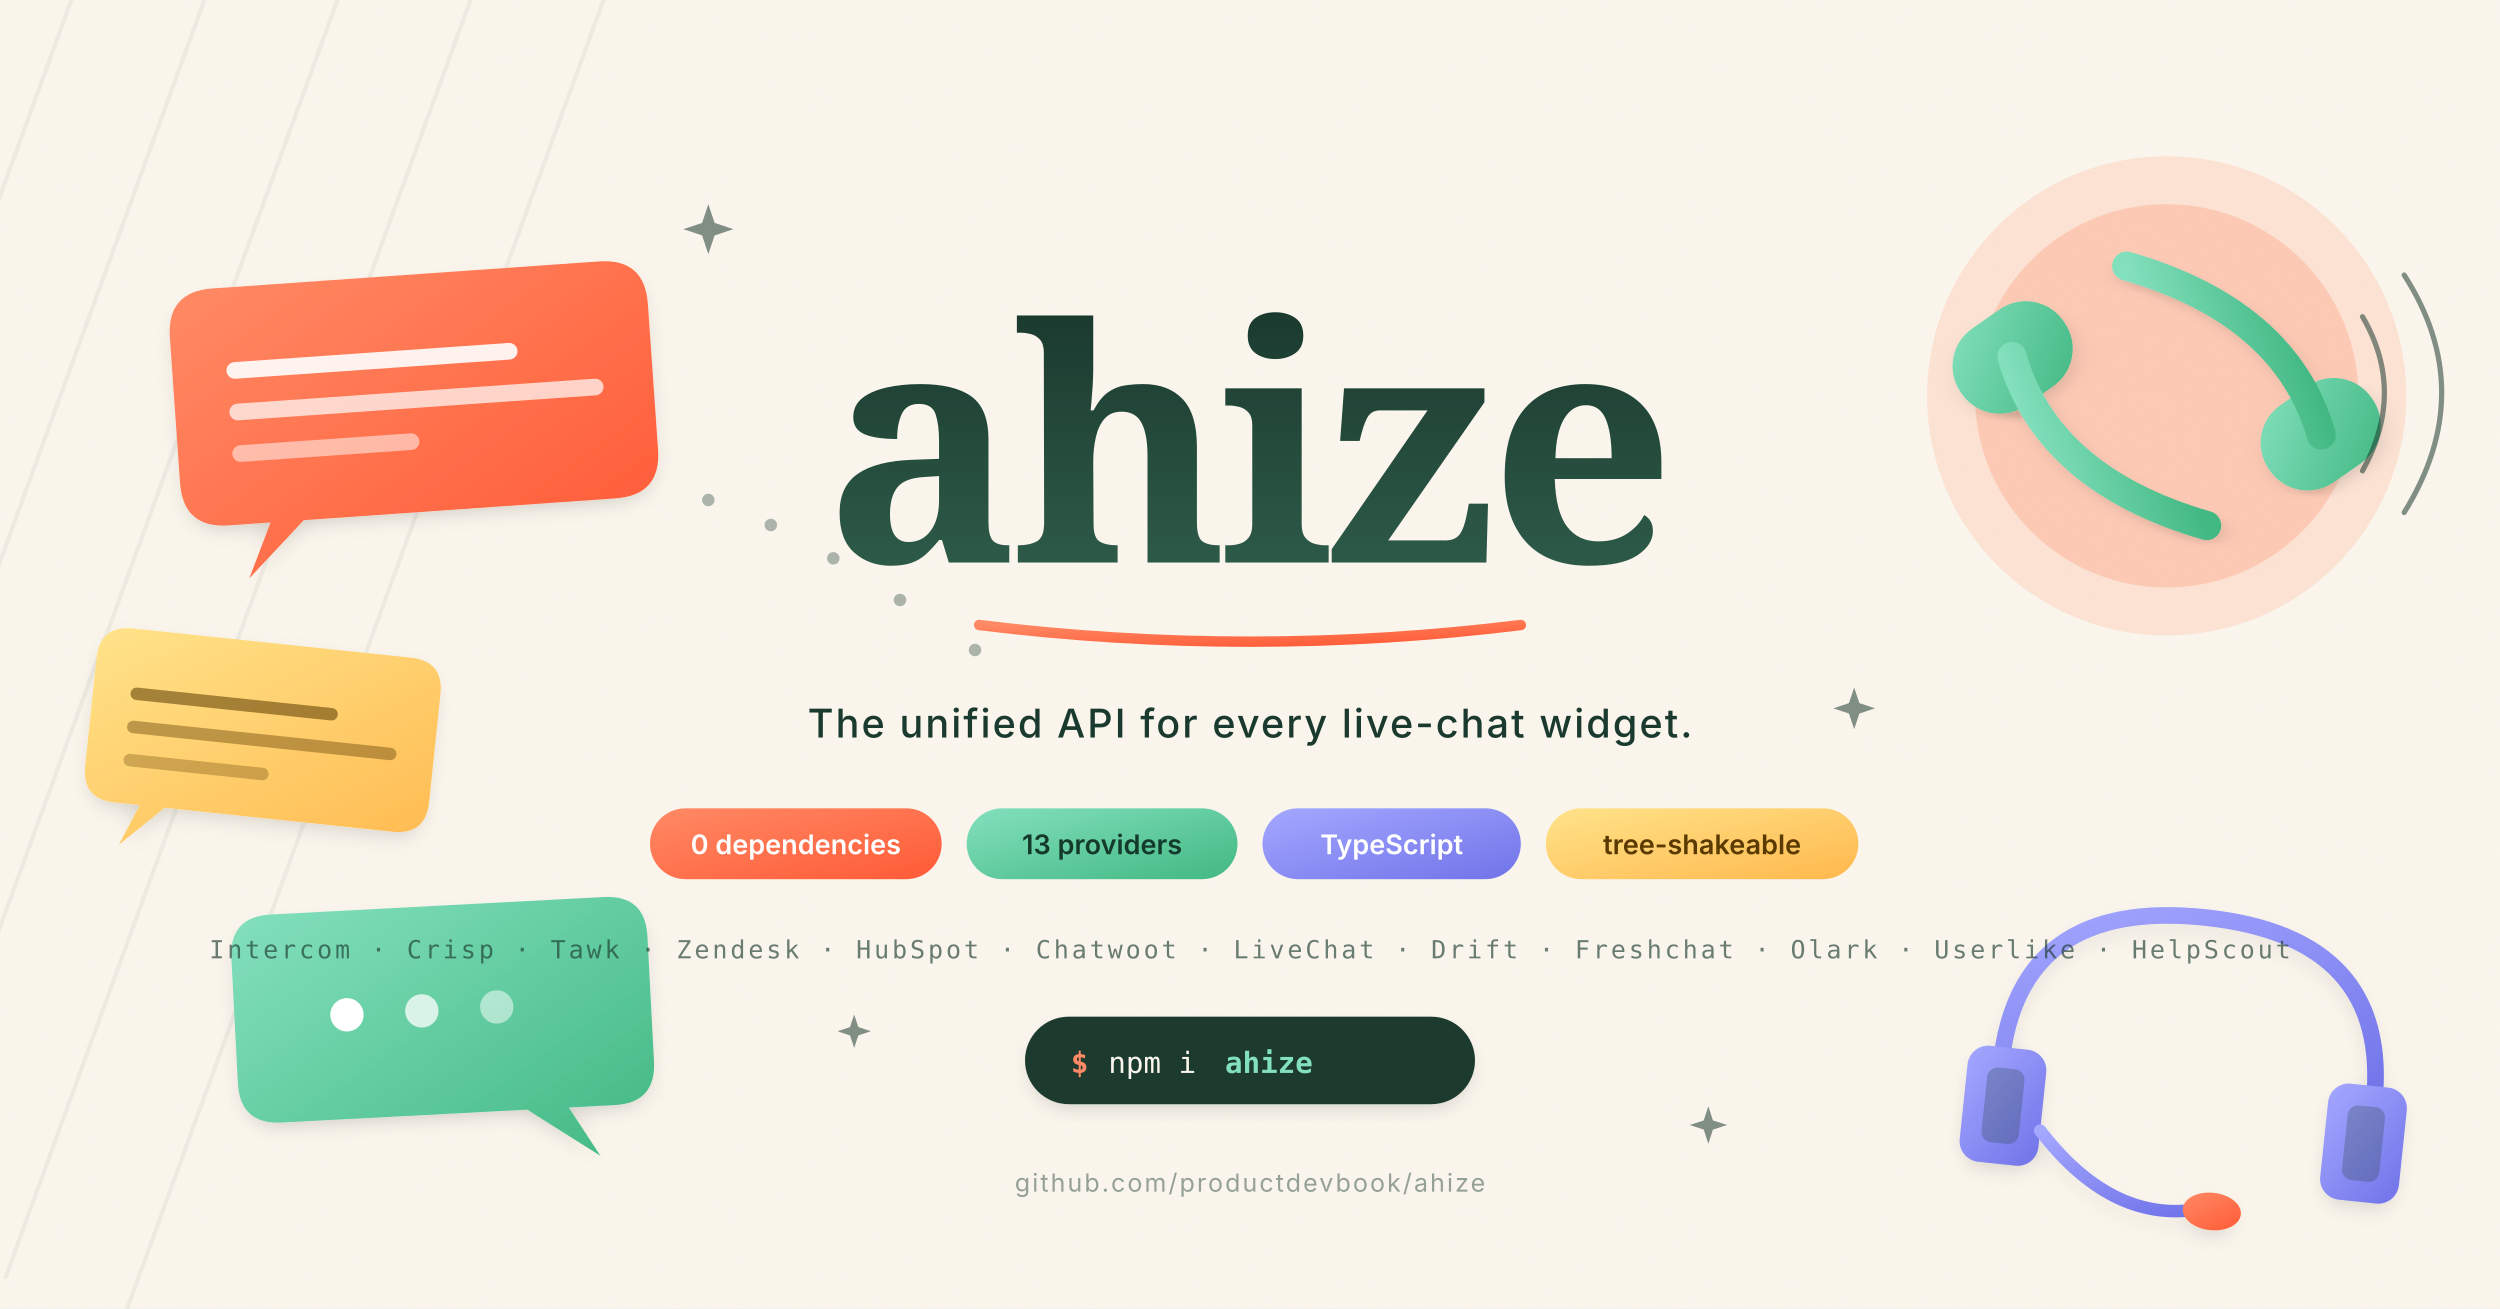
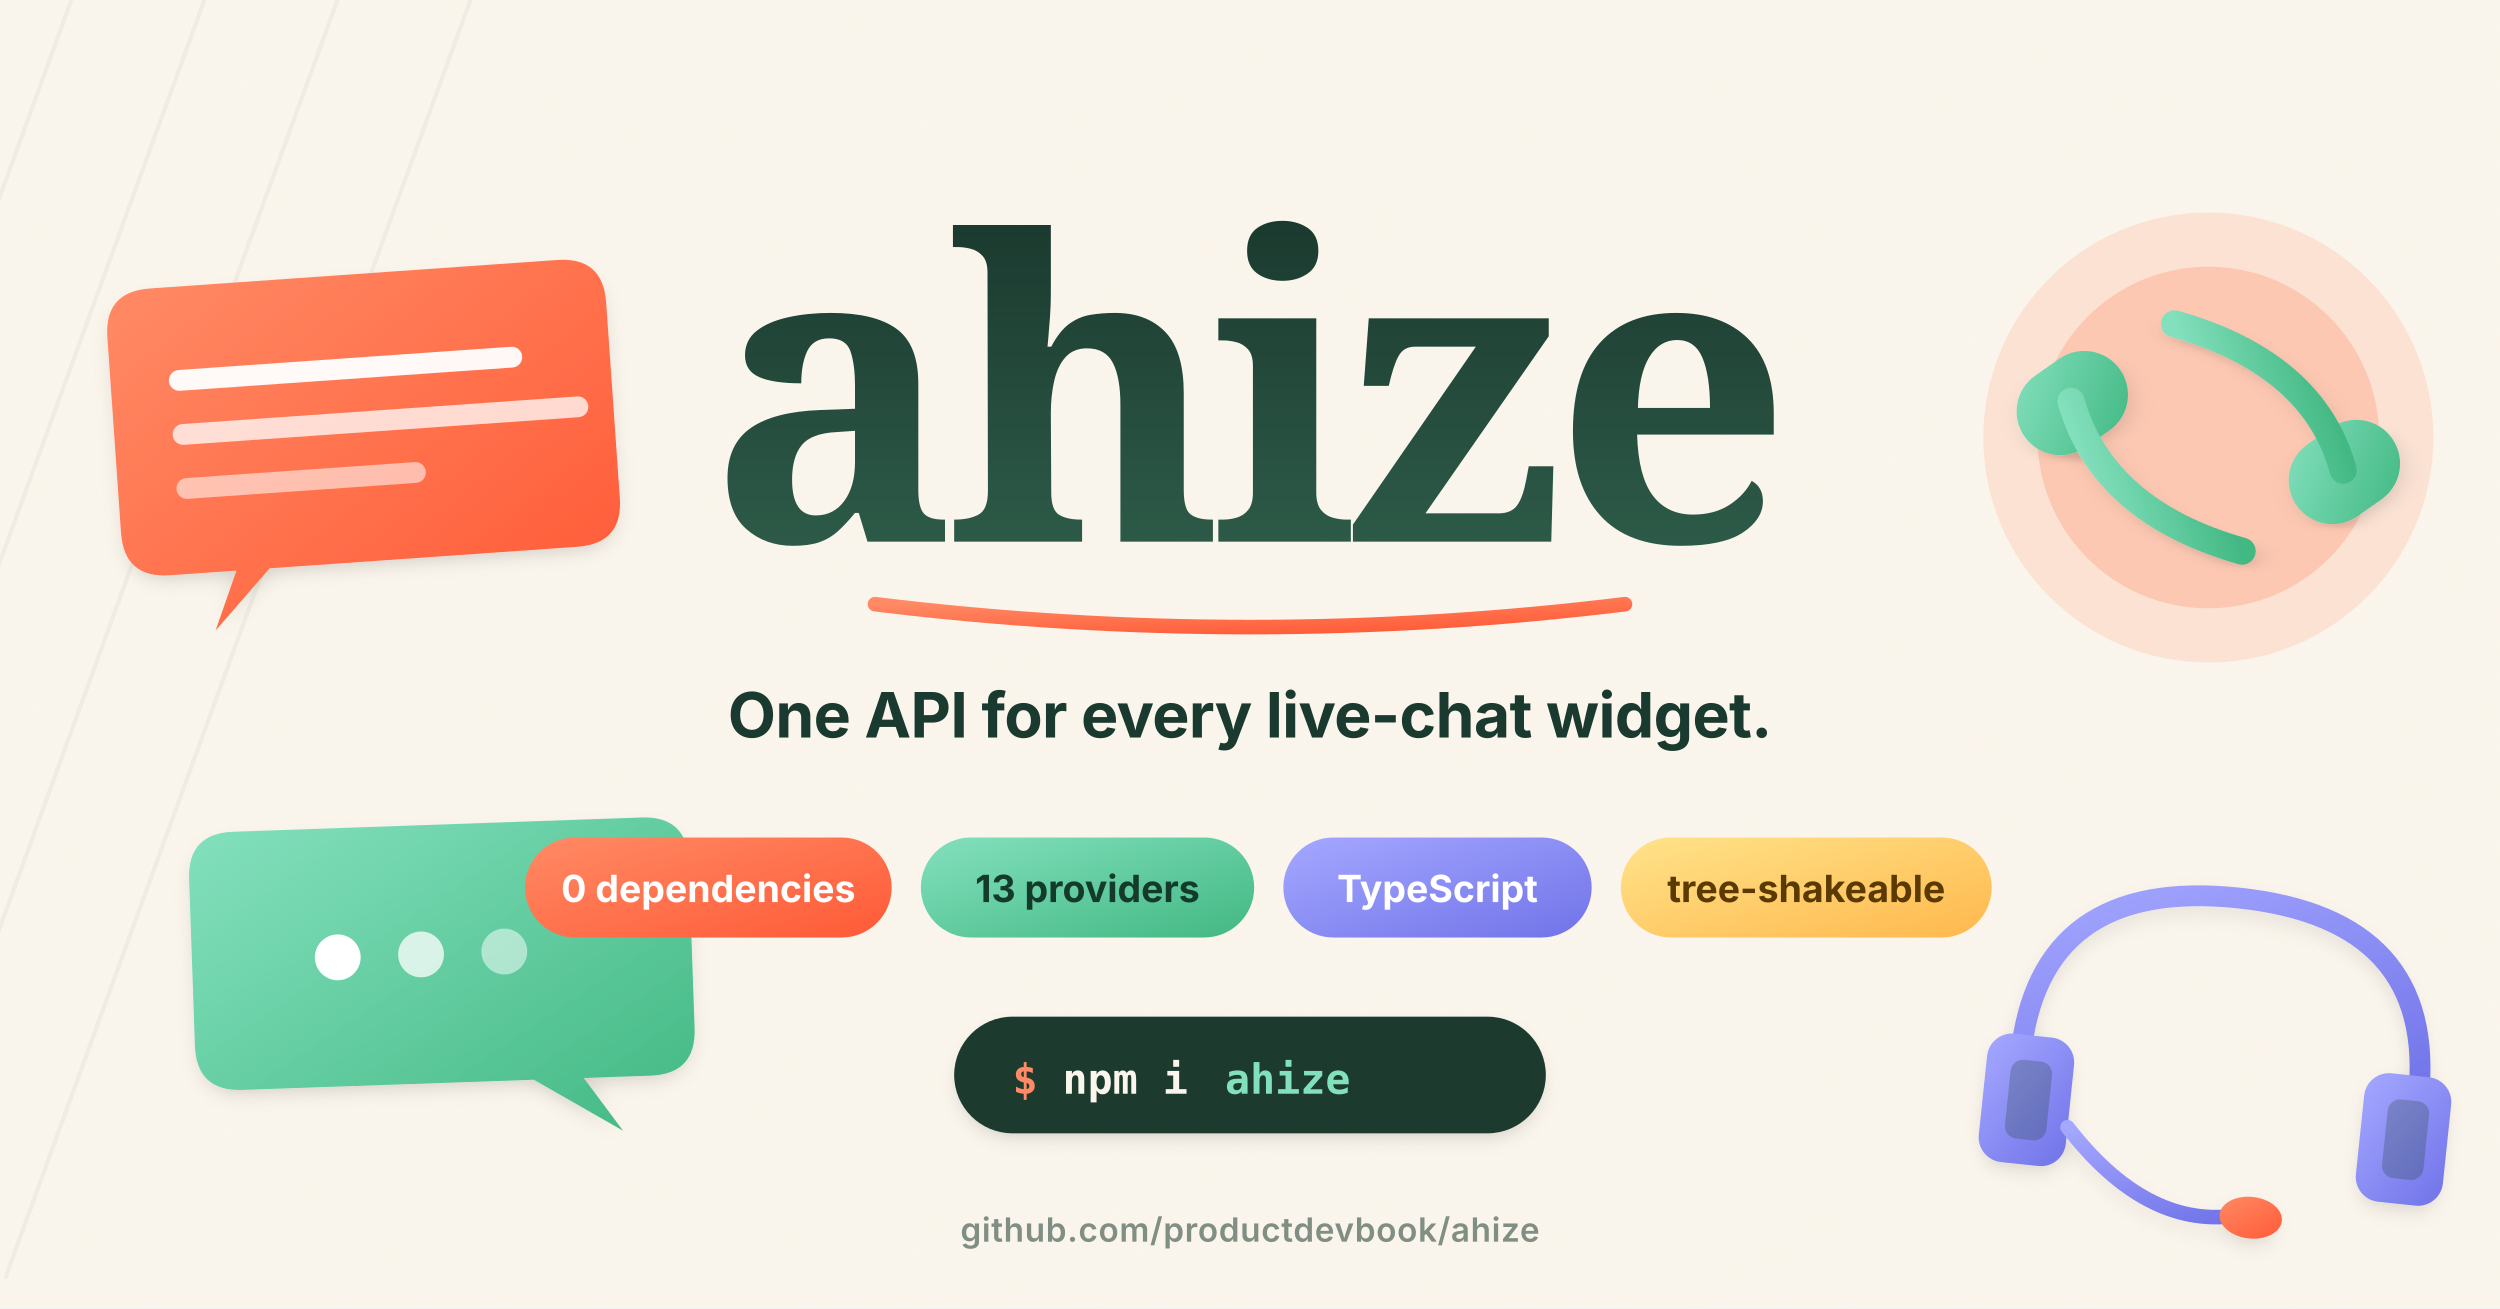
<svg xmlns="http://www.w3.org/2000/svg" viewBox="0 0 1200 628" width="1200" height="628">
  <defs>
    <filter id="paper">
      <feTurbulence type="fractalNoise" baseFrequency="0.9" numOctaves="2" seed="7" />
      <feColorMatrix values="0 0 0 0 0.82  0 0 0 0 0.74  0 0 0 0 0.62  0 0 0 0.08 0" />
      <feComposite in2="SourceGraphic" operator="in" />
    </filter>
    <filter id="softShadow" x="-20%" y="-20%" width="140%" height="140%">
      <feGaussianBlur in="SourceAlpha" stdDeviation="6" />
      <feOffset dx="0" dy="4" result="off" />
      <feComponentTransfer>
        <feFuncA type="linear" slope="0.18" />
      </feComponentTransfer>
      <feComposite in2="off" operator="in" result="shadow" />
      <feMerge>
        <feMergeNode in="shadow" />
        <feMergeNode in="SourceGraphic" />
      </feMerge>
    </filter>
    <linearGradient id="wordmarkGrad" x1="0" y1="0" x2="0" y2="1">
      <stop offset="0%" stop-color="#1b3a2f" />
      <stop offset="100%" stop-color="#2d5a48" />
    </linearGradient>
    <linearGradient id="coral" x1="0" y1="0" x2="1" y2="1">
      <stop offset="0%" stop-color="#ff8a65" />
      <stop offset="100%" stop-color="#ff5a36" />
    </linearGradient>
    <linearGradient id="mint" x1="0" y1="0" x2="1" y2="1">
      <stop offset="0%" stop-color="#83e0bd" />
      <stop offset="100%" stop-color="#42b883" />
    </linearGradient>
    <linearGradient id="periwinkle" x1="0" y1="0" x2="1" y2="1">
      <stop offset="0%" stop-color="#a5a8ff" />
      <stop offset="100%" stop-color="#7073e8" />
    </linearGradient>
    <linearGradient id="butter" x1="0" y1="0" x2="1" y2="1">
      <stop offset="0%" stop-color="#ffe38a" />
      <stop offset="100%" stop-color="#ffb84d" />
    </linearGradient>
  </defs>
  <rect width="1200" height="628" fill="#fbf6ed" />
  <rect width="1200" height="628" filter="url(#paper)" />
-   <g opacity="0.06" fill="#1b3a2f">
+   <g opacity="0.05" fill="#1b3a2f">
    <rect x="-100" y="-100" width="2" height="900" transform="rotate(20 600 314)" />
    <rect x="-40" y="-100" width="2" height="900" transform="rotate(20 600 314)" />
    <rect x="20" y="-100" width="2" height="900" transform="rotate(20 600 314)" />
    <rect x="80" y="-100" width="2" height="900" transform="rotate(20 600 314)" />
    <rect x="140" y="-100" width="2" height="900" transform="rotate(20 600 314)" />
-     <rect x="200" y="-100" width="2" height="900" transform="rotate(20 600 314)" />
  </g>
-   <g transform="translate(80, 140) rotate(-4)" filter="url(#softShadow)">
-     <path d="M0,22 Q0,0 22,0 L208,0 Q230,0 230,22 L230,92 Q230,114 208,114 L58,114 L30,140 L42,114 L22,114 Q0,114 0,92 Z" fill="url(#coral)" />
-     <rect x="26" y="36" width="140" height="8" rx="4" fill="#fff" opacity="0.9" />
-     <rect x="26" y="56" width="180" height="8" rx="4" fill="#fff" opacity="0.7" />
-     <rect x="26" y="76" width="90" height="8" rx="4" fill="#fff" opacity="0.5" />
+   <g transform="translate(50, 140) rotate(-4)" filter="url(#softShadow)">
+     <path d="M0,22 Q0,0 22,0 L218,0 Q240,0 240,22 L240,116 Q240,138 218,138 L70,138 L42,166 L54,138 L22,138 Q0,138 0,116 Z" fill="url(#coral)" />
+     <rect x="28" y="40" width="170" height="10" rx="5" fill="#fff" opacity="0.95" />
+     <rect x="28" y="66" width="200" height="10" rx="5" fill="#fff" opacity="0.75" />
+     <rect x="28" y="92" width="120" height="10" rx="5" fill="#fff" opacity="0.55" />
  </g>
-   <g transform="translate(48, 300) rotate(6)" filter="url(#softShadow)">
-     <path d="M0,16 Q0,0 16,0 L150,0 Q166,0 166,16 L166,68 Q166,84 150,84 L40,84 L20,104 L28,84 L16,84 Q0,84 0,68 Z" fill="url(#butter)" />
-     <rect x="18" y="28" width="100" height="6" rx="3" fill="#5a3a00" opacity="0.55" />
-     <rect x="18" y="44" width="130" height="6" rx="3" fill="#5a3a00" opacity="0.4" />
-     <rect x="18" y="60" width="70" height="6" rx="3" fill="#5a3a00" opacity="0.3" />
+   <g transform="translate(90, 400) rotate(-2)" filter="url(#softShadow)">
+     <path d="M0,22 Q0,0 22,0 L218,0 Q240,0 240,22 L240,102 Q240,124 218,124 L186,124 L204,150 L162,124 L22,124 Q0,124 0,102 Z" fill="url(#mint)" />
+     <circle cx="70" cy="62" r="11" fill="#fff" />
+     <circle cx="110" cy="62" r="11" fill="#fff" opacity="0.75" />
+     <circle cx="150" cy="62" r="11" fill="#fff" opacity="0.5" />
  </g>
-   <g transform="translate(110, 440) rotate(-3)" filter="url(#softShadow)">
-     <path d="M0,20 Q0,0 20,0 L180,0 Q200,0 200,20 L200,80 Q200,100 180,100 L158,100 L172,124 L138,100 L20,100 Q0,100 0,80 Z" fill="url(#mint)" />
-     <circle cx="54" cy="50" r="8" fill="#fff" />
-     <circle cx="90" cy="50" r="8" fill="#fff" opacity="0.75" />
-     <circle cx="126" cy="50" r="8" fill="#fff" opacity="0.5" />
-   </g>
-   <g transform="translate(920, 70)">
-     <circle cx="120" cy="120" r="115" fill="#ff8a65" opacity="0.18" />
-     <circle cx="120" cy="120" r="92" fill="#ff8a65" opacity="0.28" />
-     <g transform="translate(40, 40) rotate(-35, 80, 80)" filter="url(#softShadow)">
-       <rect x="0" y="0" width="60" height="45" rx="22" fill="url(#mint)" />
-       <rect x="100" y="115" width="60" height="45" rx="22" fill="url(#mint)" />
-       <path d="M30,22 Q10,80 60,142" stroke="url(#mint)" stroke-width="14" fill="none" stroke-linecap="round" />
-       <path d="M130,138 Q150,80 100,18" stroke="url(#mint)" stroke-width="14" fill="none" stroke-linecap="round" />
-     </g>
-     <g stroke="#1b3a2f" stroke-width="2.5" fill="none" stroke-linecap="round" opacity="0.55">
-       <path d="M214,82 Q235,118 214,156" />
-       <path d="M234,62 Q270,118 234,176" />
+   <g transform="translate(960, 110)">
+     <circle cx="100" cy="100" r="108" fill="#ff8a65" opacity="0.18" />
+     <circle cx="100" cy="100" r="82" fill="#ff8a65" opacity="0.3" />
+     <g transform="translate(28, 28) rotate(-35, 72, 72)" filter="url(#softShadow)">
+       <rect x="0" y="0" width="56" height="42" rx="21" fill="url(#mint)" />
+       <rect x="88" y="102" width="56" height="42" rx="21" fill="url(#mint)" />
+       <path d="M28,20 Q10,72 54,126" stroke="url(#mint)" stroke-width="13" fill="none" stroke-linecap="round" />
+       <path d="M116,122 Q134,72 90,18" stroke="url(#mint)" stroke-width="13" fill="none" stroke-linecap="round" />
    </g>
  </g>
-   <g transform="translate(960, 420) rotate(6)" filter="url(#softShadow)">
-     <path d="M10,90 Q10,10 100,10 Q190,10 190,90" fill="none" stroke="url(#periwinkle)" stroke-width="8" stroke-linecap="round" />
-     <rect x="-6" y="82" width="38" height="56" rx="10" fill="url(#periwinkle)" />
-     <rect x="4" y="92" width="18" height="36" rx="5" fill="#1b3a2f" opacity="0.25" />
-     <rect x="168" y="82" width="38" height="56" rx="10" fill="url(#periwinkle)" />
-     <rect x="178" y="92" width="18" height="36" rx="5" fill="#1b3a2f" opacity="0.25" />
-     <path d="M32,120 Q70,160 110,150" stroke="url(#periwinkle)" stroke-width="6" fill="none" stroke-linecap="round" />
-     <ellipse cx="118" cy="150" rx="14" ry="9" fill="url(#coral)" />
+   <g transform="translate(970, 410) rotate(6)" filter="url(#softShadow)">
+     <path d="M10,96 Q10,10 106,10 Q202,10 202,96" fill="none" stroke="url(#periwinkle)" stroke-width="10" stroke-linecap="round" />
+     <rect x="-6" y="86" width="42" height="62" rx="12" fill="url(#periwinkle)" />
+     <rect x="6" y="98" width="20" height="38" rx="6" fill="#1b3a2f" opacity="0.25" />
+     <rect x="176" y="86" width="42" height="62" rx="12" fill="url(#periwinkle)" />
+     <rect x="188" y="98" width="20" height="38" rx="6" fill="#1b3a2f" opacity="0.25" />
+     <path d="M36,128 Q78,172 120,162" stroke="url(#periwinkle)" stroke-width="7" fill="none" stroke-linecap="round" />
+     <ellipse cx="128" cy="162" rx="15" ry="10" fill="url(#coral)" />
  </g>
-   <g fill="#1b3a2f" opacity="0.55">
-     <g transform="translate(340, 110)">
-       <path d="M0,-12 L3,-3 L12,0 L3,3 L0,12 L-3,3 L-12,0 L-3,-3 Z" />
+   <text x="600" y="260" text-anchor="middle" fill="url(#wordmarkGrad)" font-family="'Cooper','Cooper Black','Georgia',serif" font-size="200" font-weight="900" letter-spacing="-6">ahize</text>
+   <path d="M420,290 Q600,312 780,290" stroke="url(#coral)" stroke-width="7" fill="none" stroke-linecap="round" />
+   <text x="600" y="354" text-anchor="middle" fill="#1b3a2f" font-family="'Inter','Helvetica Neue',Arial,sans-serif" font-size="30" font-weight="700" letter-spacing="-0.3">
+     One API for every live-chat widget.
+   </text>
+   <g font-family="'Inter','Helvetica Neue',Arial,sans-serif" font-size="18" font-weight="700">
+     <g transform="translate(252, 402)">
+       <rect x="0" y="0" width="176" height="48" rx="24" fill="url(#coral)" />
+       <text x="88" y="31" text-anchor="middle" fill="#fff">0 dependencies</text>
    </g>
-     <g transform="translate(890, 340)">
-       <path d="M0,-10 L2.5,-2.5 L10,0 L2.5,2.5 L0,10 L-2.5,2.5 L-10,0 L-2.5,-2.5 Z" />
+     <g transform="translate(442, 402)">
+       <rect x="0" y="0" width="160" height="48" rx="24" fill="url(#mint)" />
+       <text x="80" y="31" text-anchor="middle" fill="#143a2b">13 providers</text>
    </g>
-     <g transform="translate(410, 495)">
-       <path d="M0,-8 L2,-2 L8,0 L2,2 L0,8 L-2,2 L-8,0 L-2,-2 Z" />
+     <g transform="translate(616, 402)">
+       <rect x="0" y="0" width="148" height="48" rx="24" fill="url(#periwinkle)" />
+       <text x="74" y="31" text-anchor="middle" fill="#fff">TypeScript</text>
    </g>
-     <g transform="translate(820, 540)">
-       <path d="M0,-9 L2.2,-2.2 L9,0 L2.2,2.2 L0,9 L-2.2,2.2 L-9,0 L-2.2,-2.2 Z" />
+     <g transform="translate(778, 402)">
+       <rect x="0" y="0" width="178" height="48" rx="24" fill="url(#butter)" />
+       <text x="89" y="31" text-anchor="middle" fill="#5a3a00">tree-shakeable</text>
    </g>
  </g>
-   <g fill="#1b3a2f" opacity="0.35">
-     <circle cx="340" cy="240" r="3" />
-     <circle cx="370" cy="252" r="3" />
-     <circle cx="400" cy="268" r="3" />
-     <circle cx="432" cy="288" r="3" />
-     <circle cx="468" cy="312" r="3" />
+   <g transform="translate(458, 488)" filter="url(#softShadow)">
+     <rect x="0" y="0" width="284" height="56" rx="28" fill="#1b3a2f" />
+     <text x="28" y="37" fill="#ff8a65" font-family="'JetBrains Mono','SF Mono',monospace" font-size="20" font-weight="800">$</text>
+     <text x="52" y="37" fill="#fbf6ed" font-family="'JetBrains Mono','SF Mono',monospace" font-size="20" font-weight="600">npm i</text>
+     <text x="130" y="37" fill="#83e0bd" font-family="'JetBrains Mono','SF Mono',monospace" font-size="20" font-weight="800">ahize</text>
  </g>
-   <text x="600" y="270" text-anchor="middle" fill="url(#wordmarkGrad)" font-family="'Cooper','Cooper Black','Georgia',serif" font-size="156" font-weight="900" letter-spacing="-4">ahize</text>
-   <path d="M470,300 Q600,316 730,300" stroke="url(#coral)" stroke-width="5" fill="none" stroke-linecap="round" />
-   <text x="600" y="354" text-anchor="middle" fill="#1b3a2f" font-family="'Inter','Helvetica Neue',Arial,sans-serif" font-size="19" font-weight="500" letter-spacing="1">
-     The unified API for every live-chat widget.
-   </text>
-   <g font-family="'Inter','Helvetica Neue',Arial,sans-serif" font-size="13" font-weight="600">
-     <g transform="translate(312, 388)">
-       <rect x="0" y="0" width="140" height="34" rx="17" fill="url(#coral)" />
-       <text x="70" y="22" text-anchor="middle" fill="#fff">0 dependencies</text>
-     </g>
-     <g transform="translate(464, 388)">
-       <rect x="0" y="0" width="130" height="34" rx="17" fill="url(#mint)" />
-       <text x="65" y="22" text-anchor="middle" fill="#143a2b">13 providers</text>
-     </g>
-     <g transform="translate(606, 388)">
-       <rect x="0" y="0" width="124" height="34" rx="17" fill="url(#periwinkle)" />
-       <text x="62" y="22" text-anchor="middle" fill="#fff">TypeScript</text>
-     </g>
-     <g transform="translate(742, 388)">
-       <rect x="0" y="0" width="150" height="34" rx="17" fill="url(#butter)" />
-       <text x="75" y="22" text-anchor="middle" fill="#5a3a00">tree-shakeable</text>
-     </g>
-   </g>
-   <text x="600" y="460" text-anchor="middle" fill="#1b3a2f" opacity="0.65" font-family="'JetBrains Mono','SF Mono',monospace" font-size="12" letter-spacing="1.4">
-     Intercom · Crisp · Tawk · Zendesk · HubSpot · Chatwoot · LiveChat · Drift · Freshchat · Olark · Userlike · HelpScout
-   </text>
-   <g transform="translate(492, 488)" filter="url(#softShadow)">
-     <rect x="0" y="0" width="216" height="42" rx="21" fill="#1b3a2f" />
-     <text x="22" y="27" fill="#ff8a65" font-family="'JetBrains Mono','SF Mono',monospace" font-size="14" font-weight="700">$</text>
-     <text x="40" y="27" fill="#fbf6ed" font-family="'JetBrains Mono','SF Mono',monospace" font-size="14" font-weight="500">npm i</text>
-     <text x="96" y="27" fill="#83e0bd" font-family="'JetBrains Mono','SF Mono',monospace" font-size="14" font-weight="700">ahize</text>
-   </g>
-   <text x="600" y="572" text-anchor="middle" fill="#1b3a2f" opacity="0.45" font-family="'Inter','Helvetica Neue',Arial,sans-serif" font-size="12" letter-spacing="1">
+   <text x="600" y="596" text-anchor="middle" fill="#1b3a2f" opacity="0.55" font-family="'Inter','Helvetica Neue',Arial,sans-serif" font-size="16" font-weight="600" letter-spacing="0.3">
    github.com/productdevbook/ahize
  </text>
</svg>
